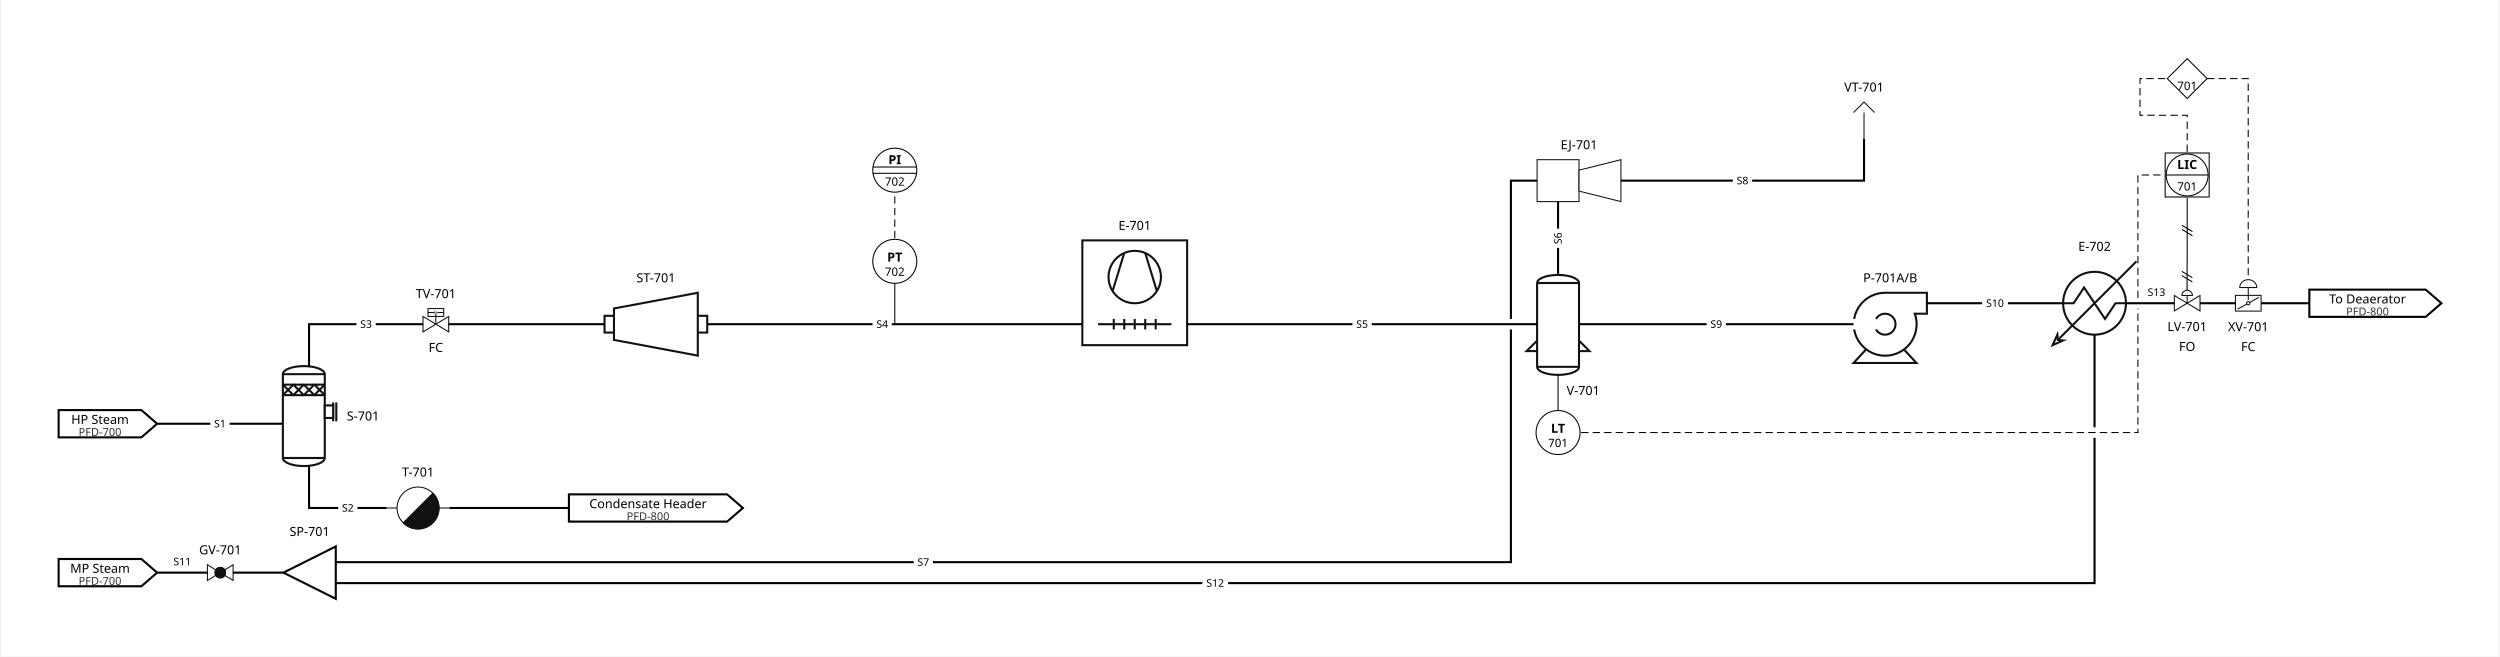
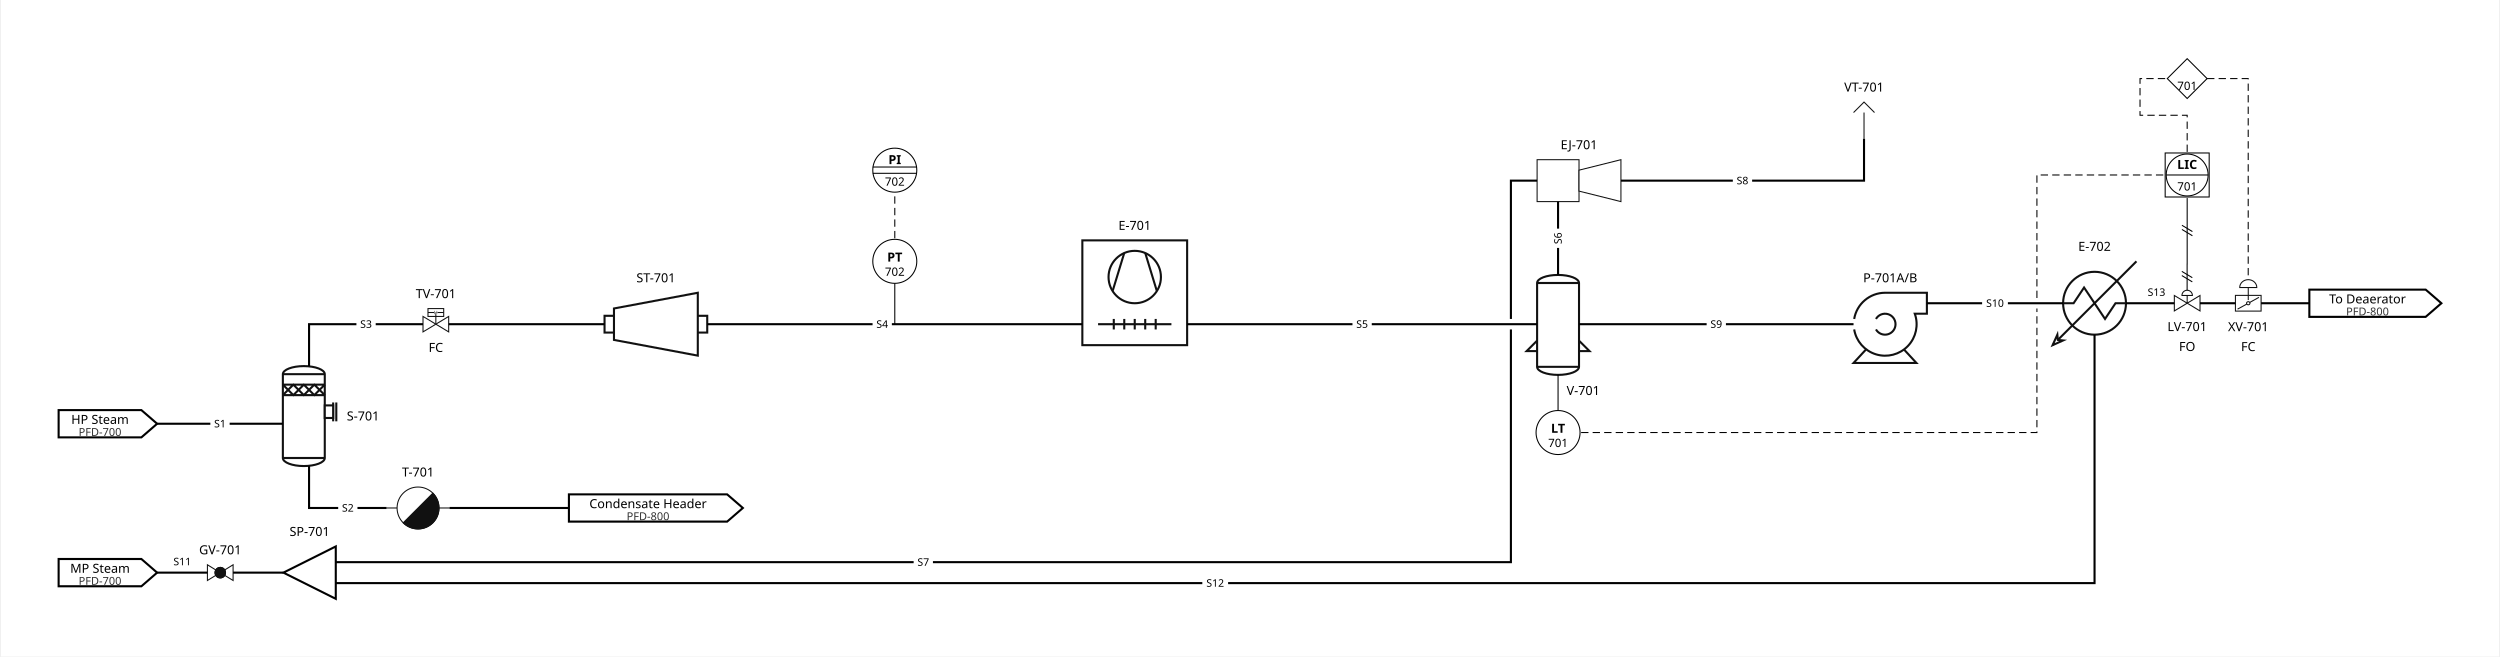
<svg xmlns="http://www.w3.org/2000/svg" width="2384" height="626" viewBox="-5.0 69.6 2384.0 626.5">
  <rect x="-5.0" y="69.6" width="2384.0" height="626.5" fill="white" />
  <defs>
    <symbol id="sym_ejector" viewBox="0 0 80.0 40.0" overflow="visible">
      <rect x="0.0" y="0.0" width="40.0" height="40.0" fill="white" stroke="#111" stroke-width="1" />
      <path d="M 40.0 10.0 L 80.0 0.0 L 80.0 40.0 L 40.0 30.0 Z" fill="white" stroke="#111" stroke-width="1" />
    </symbol>
    <symbol id="sym_fitting_steam_trap" viewBox="0 0 60.0 40.0" overflow="visible">
      <path d="M 0 20 L 10 20 M 50 20 L 60 20" fill="none" stroke="#111" stroke-width="1" />
      <circle cx="30" cy="20" r="20" fill="white" stroke="#111" stroke-width="1" />
      <path d="M 15.858 34.142 A 20 20 0 0 0 44.142 34.142 A 20 20 0 0 0 44.142 5.858 Z" fill="#111" stroke="#111" stroke-width="1" />
    </symbol>
    <symbol id="sym_heater" viewBox="0 0 80.0 80.0" overflow="visible">
      <ellipse cx="40.0" cy="40.0" rx="30.0" ry="30.0" fill="white" stroke="#111" stroke-width="2.0" />
      <path d="M 10.0 40.0 L 20.0 40.0 L 30.0 25.0 L 50.0 55.0 L 60.0 40.0 L 70.0 40.0 M 80.0 0.0 L 0.0 80.0" fill="none" stroke="#111" stroke-width="2.0" />
      <path d="M 4.5 70.0 L 0.0 80.0 L 10.0 75.5 L 5.0 75.0 Z" fill="white" stroke="#111" stroke-width="2.0" />
    </symbol>
    <symbol id="sym_hex_air_cooled" viewBox="0 0 100.0 100.0" overflow="visible">
      <rect x="0.0" y="0.0" width="100.0" height="100.0" fill="white" stroke="#111" stroke-width="2.0" />
      <path d="M 40.0 75.0 L 40.0 85.0 M 60.0 75.0 L 60.0 85.0 M 70.0 75.0 L 70.0 85.0 M 50.0 75.0 L 50.0 85.0 M 30.0 75.0 L 30.0 85.0 M 15.0 80.0 L 85.0 80.0 M 60.0 12.0 L 71.0 48.0 M 40.0 12.0 L 29.0 48.0" fill="none" stroke="#111" stroke-width="2.0" />
      <ellipse cx="50.0" cy="35.0" rx="25.0" ry="25.0" fill="none" stroke="#111" stroke-width="2.0" />
    </symbol>
    <symbol id="sym_instrument" viewBox="0 0 44.0 44.0" overflow="visible">
      <circle cx="22" cy="22" r="21" fill="white" stroke="black" stroke-width="1" />
    </symbol>
    <symbol id="sym_instrument_aux" viewBox="0 0 44.0 44.0" overflow="visible">
      <circle cx="22" cy="22" r="21" fill="white" stroke="black" stroke-width="1" />
      <line x1="1" y1="19" x2="43" y2="19" stroke="black" stroke-width="1" />
      <line x1="1" y1="25" x2="43" y2="25" stroke="black" stroke-width="1" />
    </symbol>
    <symbol id="sym_instrument_interlock" viewBox="0 0 40.0 40.0" overflow="visible">
      <polygon points="20,1 39,20 20,39 1,20" fill="white" stroke="black" stroke-width="1" />
    </symbol>
    <symbol id="sym_instrument_shared" viewBox="0 0 44.0 44.0" overflow="visible">
      <rect x="1" y="1" width="42" height="42" fill="white" stroke="black" stroke-width="1" />
      <circle cx="22" cy="22" r="20" fill="none" stroke="black" stroke-width="1" />
      <line x1="2" y1="22" x2="42" y2="22" stroke="black" stroke-width="1" />
    </symbol>
    <symbol id="sym_pump" viewBox="0 0 70.0 67.0" overflow="visible">
      <path d="M 12.0 54.0 L 0.0 67.0 L 60.0 67.0 L 48.0 54.0" fill="white" stroke="#111" stroke-width="2.0" />
      <path d="M 0.6 25.0 A 30.0 30.0 0.0 0 1 30.0 0.0 L 70.0 0.0 L 70.0 20.0 L 58.45 20.0 A 30.0 30.0 0.0 0 1 51.859 50.83 A 30.0 30.0 0.0 0 1 21.341 58.742 A 30.0 30.0 0.0 0 1 0.6 35.0" fill="white" stroke="#111" stroke-width="2.0" />
      <path d="M 21.4 25.0 A 10.0 10.0 0.0 1 1 21.4 35.0" fill="none" stroke="#111" stroke-width="2.0" />
    </symbol>
    <symbol id="sym_separator_knockout" viewBox="0 0 51.0 95.4" overflow="visible">
      <path d="M 40.0 7.69 L 40.0 87.69 A 20.0 7.692 0.0 0 1 20.0 95.382 A 20.0 7.692 0.0 0 1 0.0 87.69 L 0.0 7.69 A 20.0 7.692 0.0 0 1 20.0 -0.002 A 20.0 7.692 0.0 0 1 40.0 7.69 Z" fill="white" stroke="#111" stroke-width="2.0" />
      <path d="M 0.0 7.69 L 40.0 7.69 M 0.0 87.69 L 40.0 87.69 M 0.0 17.69 L 40.0 17.69 M 0.0 27.69 L 40.0 27.69 M 0.0 17.69 L 10.0 27.69 L 20.0 17.69 L 30.0 27.69 L 40.0 17.69 M 48.0 34.69 L 48.0 52.69 M 51.0 34.69 L 51.0 52.69 M 0.0 27.69 L 10.0 17.69 L 20.0 27.69 L 30.0 17.69 L 40.0 27.69" fill="none" stroke="#111" stroke-width="2.0" />
      <rect x="40.0" y="37.5" width="8.0" height="12.0" fill="white" stroke="#111" stroke-width="2.0" />
    </symbol>
    <symbol id="sym_splitter" viewBox="0 0 50.0 50.0" overflow="visible">
      <polygon points="0,25 50,0 50,50" fill="none" stroke="black" stroke-width="2" />
    </symbol>
    <symbol id="sym_turbine" viewBox="0 0 98.0 60.0" overflow="visible">
      <path d="M 0.0 22.0 L 9.0 22.0 L 9.0 15.0 L 89.0 0.0 L 89.0 22.0 L 98.0 22.0 L 98.0 38.0 L 89.0 38.0 L 89.0 60.0 L 9.0 45.0 L 9.0 38.0 L 0.0 38.0 Z M 9.0 22.0 L 9.0 38.0 M 89.0 22.0 L 89.0 38.0" fill="white" stroke="#111" stroke-width="2.0" />
    </symbol>
    <symbol id="sym_valve_butterfly_pneumatic" viewBox="0 0 24.5 30.0" overflow="visible">
      <rect x="0" y="15" width="24.5" height="15" fill="white" stroke="#111" stroke-width="1" />
      <path d="M 12.25 7.5 L 12.25 19.5 M 4.083 7.5 A 8.167 7.5 0 0 1 12.25 0 A 8.167 7.5 0 0 1 20.417 7.5 Z M 2.042 28.125 L 22.458 16.875" fill="white" stroke="#111" stroke-width="1" />
      <ellipse cx="12.25" cy="22.5" rx="1.633" ry="1.5" fill="white" stroke="#111" stroke-width="1" />
    </symbol>
    <symbol id="sym_valve_control" viewBox="0 0 24.5 19.8" overflow="visible">
      <g transform="scale(0.25)">
        <path d="M 0.0 79.0 L 0.0 20.0 L 98.0 79.0 L 98.0 20.0 Z M 29.0 20.0 A 20.0 20.0 0.0 0 1 49.0 0.0 A 20.0 20.0 0.0 0 1 69.0 20.0 Z M 49.0 20.0 L 49.0 49.0" fill="white" stroke="#111" stroke-width="4" />
      </g>
    </symbol>
    <symbol id="sym_valve_globe" viewBox="0 0 24.5 15.0" overflow="visible">
      <g transform="scale(0.25)">
        <path d="M 0.0 0.0 L 31.9 19.7 A 20.0 20.0 0.0 0 1 66.2 19.7 L 98.0 0.0 L 98.0 60.0 L 66.2 40.5 A 20.0 20.0 0.0 0 1 31.9 40.5 L 0.0 60.0 Z" fill="white" stroke="#111" stroke-width="4" />
        <path d="M 31.9 40.5 A 20.0 20.0 0.0 0 1 31.9 19.7 M 66.2 19.7 A 20.0 20.0 0.0 0 1 66.2 40.5" fill="none" stroke="#111" stroke-width="4" />
        <path d="M 31.9 19.7 A 20.0 20.0 0.0 0 1 66.2 19.7 A 20.0 20.0 0.0 0 1 66.2 40.5 A 20.0 20.0 0.0 0 1 31.9 40.5 A 20.0 20.0 0.0 0 1 31.9 19.7 Z" fill="#111" stroke="#111" stroke-width="4" />
      </g>
    </symbol>
    <symbol id="sym_valve_hydraulic" viewBox="0 0 24.5 22.2" overflow="visible">
      <g transform="scale(0.25)">
        <path d="M 0.0 89.0 L 0.0 30.0 L 98.0 89.0 L 98.0 30.0 Z" fill="white" stroke="#111" stroke-width="4" />
        <rect x="19.0" y="0.0" width="60.0" height="30.0" fill="white" stroke="#111" stroke-width="4" />
        <path d="M 49.0 15.0 L 49.0 59.0 M 19.0 15.0 L 79.0 15.0" fill="none" stroke="#111" stroke-width="4" />
        <text x="49.0" y="21.4" font-family="sans-serif" font-size="18.0" text-anchor="middle" fill="white" stroke="white" stroke-width="2.25" stroke-linejoin="round">H</text>
        <text x="49.0" y="21.4" font-family="sans-serif" font-size="18.0" text-anchor="middle" fill="#111">H</text>
      </g>
    </symbol>
    <symbol id="sym_vent" viewBox="0 0 20.0 35.0" overflow="visible">
      <g transform="scale(0.25)">
        <path d="M 40.0 40.0 L 40.0 140.0 M 0.0 40.0 L 40.0 0.0 L 80.0 40.0" fill="none" stroke="#111" stroke-width="4" />
      </g>
    </symbol>
    <symbol id="sym_vessel_dished" viewBox="0 0 60.0 95.4" overflow="visible">
      <path d="M 50.0 7.69 L 50.0 87.69 A 20.0 7.692 0.0 0 1 30.0 95.382 A 20.0 7.692 0.0 0 1 10.0 87.69 L 10.0 7.69 A 20.0 7.692 0.0 0 1 30.0 -0.002 A 20.0 7.692 0.0 0 1 50.0 7.69 Z M 10.0 7.69 L 50.0 7.69 M 10.0 87.69 L 50.0 87.69 M 50.0 62.69 L 60.0 72.69 L 50.0 72.69 Z M 10.0 62.69 L 0.0 72.69 L 10.0 72.69 Z" fill="white" stroke="#111" stroke-width="2.0" />
    </symbol>
  </defs>
  <g id="units">
    <polygon points="50.0,461.0 129.0,461.0 144.0,474.0 129.0,487.0 50.0,487.0" fill="transparent" stroke="black" stroke-width="2" />
    <text x="89.5" y="470.0" font-family="sans-serif" font-size="12" text-anchor="middle" dominant-baseline="middle">HP Steam</text>
    <text x="89.5" y="482.0" font-family="sans-serif" font-size="10.5" text-anchor="middle" dominant-baseline="middle" fill="#333">PFD-700</text>
    <use href="#sym_separator_knockout" x="264" y="419" width="51.0" height="95.4" />
    <use href="#sym_valve_globe" x="192" y="608.6" width="24.5" height="15.0" />
    <use href="#sym_fitting_steam_trap" x="363" y="534.4" width="60.0" height="40.0" />
    <polygon points="537.0,541.4 688.0,541.4 703.0,554.4 688.0,567.4 537.0,567.4" fill="transparent" stroke="black" stroke-width="2" />
    <text x="612.5" y="550.4" font-family="sans-serif" font-size="12" text-anchor="middle" dominant-baseline="middle">Condensate Header</text>
    <text x="612.5" y="562.4" font-family="sans-serif" font-size="10.5" text-anchor="middle" dominant-baseline="middle" fill="#333">PFD-800</text>
    <use href="#sym_valve_hydraulic" x="397.75" y="364.1" width="24.5" height="22.2" />
    <use href="#sym_turbine" x="571" y="349" width="98.0" height="60.0" />
    <use href="#sym_hex_air_cooled" x="1027" y="299" width="100.0" height="100.0" />
    <use href="#sym_ejector" x="1461" y="222" width="80.0" height="40.0" />
    <use href="#sym_vessel_dished" x="1451" y="332" width="60.0" height="95.4" />
    <use href="#sym_splitter" x="264.5" y="591.1" width="50.0" height="50.0" />
    <use href="#sym_vent" x="1763" y="167" width="20.0" height="35.0" />
    <use href="#sym_pump" x="1763" y="349" width="70.0" height="67.0" />
    <use href="#sym_heater" x="1953" y="319" width="80.0" height="80.0" />
    <polygon points="50.0,603.1 129.0,603.1 144.0,616.1 129.0,629.1 50.0,629.1" fill="transparent" stroke="black" stroke-width="2" />
    <text x="89.5" y="612.1" font-family="sans-serif" font-size="12" text-anchor="middle" dominant-baseline="middle">MP Steam</text>
    <text x="89.5" y="624.1" font-family="sans-serif" font-size="10.5" text-anchor="middle" dominant-baseline="middle" fill="#333">PFD-700</text>
    <use href="#sym_valve_control" x="2069.15" y="346.6" width="24.5" height="19.8" />
    <use href="#sym_valve_butterfly_pneumatic" x="2127.45" y="336.5" width="24.5" height="30.0" />
    <polygon points="2198.0,346.0 2309.0,346.0 2324.0,359.0 2309.0,372.0 2198.0,372.0" fill="transparent" stroke="black" stroke-width="2" />
    <text x="2253.5" y="355.0" font-family="sans-serif" font-size="12" text-anchor="middle" dominant-baseline="middle">To Deaerator</text>
    <text x="2253.5" y="367.0" font-family="sans-serif" font-size="10.5" text-anchor="middle" dominant-baseline="middle" fill="#333">PFD-800</text>
  </g>
  <g id="streams">
    <path d="M 144.0,474.0 L 264.0,474.0" fill="none" stroke="black" stroke-width="2" />
    <path d="M 289.0,514.4 L 289.0,554.4 L 363.0,554.4" fill="none" stroke="black" stroke-width="2" />
    <path d="M 423.0,554.4 L 537.0,554.4" fill="none" stroke="black" stroke-width="2" />
    <path d="M 289.0,419.0 L 289.0,379.0 L 397.75,379.0" fill="none" stroke="black" stroke-width="2" />
    <path d="M 422.25,379.0 L 571.0,379.0" fill="none" stroke="black" stroke-width="2" />
    <path d="M 669.0,379.0 L 1027.0,379.0" fill="none" stroke="black" stroke-width="2" />
    <path d="M 1127.0,379.0 L 1461.0,379.0" fill="none" stroke="black" stroke-width="2" />
    <path d="M 1481.0,332.0 L 1481.0,262.0" fill="none" stroke="black" stroke-width="2" />
    <path d="M 314.5,606.1 L 1436.0,606.1 L 1436.0,384 M 1436.0,374 L 1436.0,242.0 L 1461.0,242.0" fill="none" stroke="black" stroke-width="2" />
    <path d="M 1541.0,242.0 L 1773.0,242.0 L 1773.0,202.0" fill="none" stroke="black" stroke-width="2" />
    <path d="M 1501.0,379.0 L 1763.0,379.0" fill="none" stroke="black" stroke-width="2" />
    <path d="M 1833.0,359.0 L 1962.9,359.0" fill="none" stroke="black" stroke-width="2" />
    <path d="M 144.0,616.1 L 192.0,616.1" fill="none" stroke="black" stroke-width="2" />
    <path d="M 216.5,616.1 L 264.5,616.1" fill="none" stroke="black" stroke-width="2" />
-     <path d="M 314.5,626.1 L 1993.0,626.1 L 1993.0,487.4 M 1993.0,477.4 L 1993.0,389.1" fill="none" stroke="black" stroke-width="2" />
+     <path d="M 314.5,626.1 L 1993.0,626.1 L 1993.0,389.1" fill="none" stroke="black" stroke-width="2" />
    <path d="M 2023.1,359.0 L 2069.15,359.0" fill="none" stroke="black" stroke-width="2" />
    <path d="M 2093.65,359.0 L 2127.45,359.0" fill="none" stroke="black" stroke-width="2" />
    <path d="M 2151.95,359.0 L 2198.0,359.0" fill="none" stroke="black" stroke-width="2" />
-     <path d="M 1503.0,482.4 L 2034.4,482.4 L 2034.4,364 M 2034.4,354 L 2034.4,236.6 L 2059.4,236.6" fill="none" stroke="black" stroke-width="1" stroke-dasharray="7,4" />
+     <path d="M 1503.0,482.4 L 1938.0,482.4 L 1938.0,364 M 1938.0,354 L 1938.0,236.6 L 2059.4,236.6" fill="none" stroke="black" stroke-width="1" stroke-dasharray="7,4" />
    <path d="M 2081.4,258.6 L 2081.4,321.6 L 2081.35,321.6 L 2081.35,346.6" fill="none" stroke="black" stroke-width="1" />
    <line x1="2076.4" y1="284.6" x2="2086.4" y2="290.6" stroke="black" stroke-width="1" />
    <line x1="2076.4" y1="288.6" x2="2086.4" y2="294.6" stroke="black" stroke-width="1" />
    <line x1="2076.3" y1="328.6" x2="2086.3" y2="334.6" stroke="black" stroke-width="1" />
    <line x1="2076.3" y1="332.6" x2="2086.3" y2="338.6" stroke="black" stroke-width="1" />
    <path d="M 2081.4,214.6 L 2081.4,179.6 L 2036.4,179.6 L 2036.4,144.6 L 2062.4,144.6" fill="none" stroke="black" stroke-width="1" stroke-dasharray="7,4" />
    <path d="M 2100.4,144.6 L 2139.65,144.6 L 2139.65,336.5" fill="none" stroke="black" stroke-width="1" stroke-dasharray="7,4" />
    <path d="M 848.0,297.0 L 848.0,254.0" fill="none" stroke="black" stroke-width="1" stroke-dasharray="7,4" />
    <rect x="194.8" y="467.5" width="18.4" height="13.0" fill="white" />
    <text x="204.0" y="474.0" font-family="sans-serif" font-size="10" text-anchor="middle" dominant-baseline="middle" fill="black">S1</text>
    <rect x="316.8" y="547.9" width="18.4" height="13.0" fill="white" />
    <text x="326.0" y="554.4" font-family="sans-serif" font-size="10" text-anchor="middle" dominant-baseline="middle" fill="black">S2</text>
    <rect x="334.2" y="372.5" width="18.4" height="13.0" fill="white" />
    <text x="343.4" y="379.0" font-family="sans-serif" font-size="10" text-anchor="middle" dominant-baseline="middle" fill="black">S3</text>
    <rect x="826.8" y="372.5" width="18.4" height="13.0" fill="white" />
    <text x="836.0" y="379.0" font-family="sans-serif" font-size="10" text-anchor="middle" dominant-baseline="middle" fill="black">S4</text>
    <rect x="1284.8" y="372.5" width="18.4" height="13.0" fill="white" />
    <text x="1294.0" y="379.0" font-family="sans-serif" font-size="10" text-anchor="middle" dominant-baseline="middle" fill="black">S5</text>
    <rect x="1474.5" y="287.8" width="13.0" height="18.4" fill="white" />
    <text x="1481.0" y="297.0" font-family="sans-serif" font-size="10" text-anchor="middle" dominant-baseline="middle" fill="black" transform="rotate(-90, 1481.0, 297.0)">S6</text>
    <rect x="866.0" y="599.6" width="18.4" height="13.0" fill="white" />
    <text x="875.2" y="606.1" font-family="sans-serif" font-size="10" text-anchor="middle" dominant-baseline="middle" fill="black">S7</text>
    <rect x="1647.8" y="235.5" width="18.4" height="13.0" fill="white" />
    <text x="1657.0" y="242.0" font-family="sans-serif" font-size="10" text-anchor="middle" dominant-baseline="middle" fill="black">S8</text>
    <rect x="1622.8" y="372.5" width="18.4" height="13.0" fill="white" />
    <text x="1632.0" y="379.0" font-family="sans-serif" font-size="10" text-anchor="middle" dominant-baseline="middle" fill="black">S9</text>
    <rect x="1885.7" y="352.5" width="24.6" height="13.0" fill="white" />
    <text x="1898.0" y="359.0" font-family="sans-serif" font-size="10" text-anchor="middle" dominant-baseline="middle" fill="black">S10</text>
    <rect x="155.7" y="599.1" width="24.6" height="13.0" fill="white" />
    <text x="168.0" y="605.6" font-family="sans-serif" font-size="10" text-anchor="middle" dominant-baseline="middle" fill="black">S11</text>
    <rect x="1141.5" y="619.6" width="24.6" height="13.0" fill="white" />
    <text x="1153.8" y="626.1" font-family="sans-serif" font-size="10" text-anchor="middle" dominant-baseline="middle" fill="black">S12</text>
    <rect x="2039.8" y="342.0" width="24.6" height="13.0" fill="white" />
    <text x="2052.1" y="348.5" font-family="sans-serif" font-size="10" text-anchor="middle" dominant-baseline="middle" fill="black">S13</text>
  </g>
  <g id="instrument_taps">
    <line x1="1481" y1="427.4" x2="1481" y2="482.4" stroke="black" stroke-width="1" />
    <line x1="848" y1="379" x2="848" y2="319" stroke="black" stroke-width="1" />
  </g>
  <g id="instruments">
    <use href="#sym_instrument" x="1459" y="460.4" width="44.0" height="44.0" />
    <text x="1481.0" y="478.4" font-family="sans-serif" font-size="12" font-weight="bold" text-anchor="middle" dominant-baseline="middle">LT</text>
    <text x="1481.0" y="492.4" font-family="sans-serif" font-size="11" text-anchor="middle" dominant-baseline="middle">701</text>
    <use href="#sym_instrument_shared" x="2059.4" y="214.6" width="44.0" height="44.0" />
    <text x="2081.4" y="226.6" font-family="sans-serif" font-size="12" font-weight="bold" text-anchor="middle" dominant-baseline="middle">LIC</text>
    <text x="2081.4" y="247.6" font-family="sans-serif" font-size="11" text-anchor="middle" dominant-baseline="middle">701</text>
    <use href="#sym_instrument_interlock" x="2061.4" y="124.6" width="40.0" height="40.0" />
    <text x="2081.4" y="151.6" font-family="sans-serif" font-size="11" text-anchor="middle" dominant-baseline="middle">701</text>
    <use href="#sym_instrument" x="826" y="297" width="44.0" height="44.0" />
    <text x="848.0" y="315.0" font-family="sans-serif" font-size="12" font-weight="bold" text-anchor="middle" dominant-baseline="middle">PT</text>
    <text x="848.0" y="329.0" font-family="sans-serif" font-size="11" text-anchor="middle" dominant-baseline="middle">702</text>
    <use href="#sym_instrument_aux" x="826" y="210" width="44.0" height="44.0" />
    <text x="848.0" y="222.0" font-family="sans-serif" font-size="12" font-weight="bold" text-anchor="middle" dominant-baseline="middle">PI</text>
    <text x="848.0" y="243.0" font-family="sans-serif" font-size="11" text-anchor="middle" dominant-baseline="middle">702</text>
  </g>
  <g id="unit_labels">
    <rect x="325.0" y="459.2" width="41.0" height="15.0" fill="white" />
    <text x="325.0" y="466.7" font-family="sans-serif" font-size="12" text-anchor="start" dominant-baseline="middle">S-701</text>
    <rect x="180.4" y="586.6" width="47.6" height="15.0" fill="white" />
    <text x="204.25" y="598.6" font-family="sans-serif" font-size="12" text-anchor="middle" dominant-baseline="baseline">GV-701</text>
    <rect x="372.5" y="512.4" width="41.0" height="15.0" fill="white" />
    <text x="393.0" y="524.4" font-family="sans-serif" font-size="12" text-anchor="middle" dominant-baseline="baseline">T-701</text>
    <rect x="386.2" y="342.1" width="47.6" height="15.0" fill="white" />
    <text x="410.0" y="354.1" font-family="sans-serif" font-size="12" text-anchor="middle" dominant-baseline="baseline">TV-701</text>
    <rect x="399.4" y="393.8" width="21.2" height="15.0" fill="white" />
    <text x="410.0" y="401.3" font-family="sans-serif" font-size="12" text-anchor="middle" dominant-baseline="middle">FC</text>
    <rect x="596.2" y="327.0" width="47.6" height="15.0" fill="white" />
    <text x="620.0" y="339.0" font-family="sans-serif" font-size="12" text-anchor="middle" dominant-baseline="baseline">ST-701</text>
    <rect x="1056.5" y="277.0" width="41.0" height="15.0" fill="white" />
    <text x="1077.0" y="289.0" font-family="sans-serif" font-size="12" text-anchor="middle" dominant-baseline="baseline">E-701</text>
    <rect x="1477.2" y="200.0" width="47.6" height="15.0" fill="white" />
    <text x="1501.0" y="212.0" font-family="sans-serif" font-size="12" text-anchor="middle" dominant-baseline="baseline">EJ-701</text>
    <rect x="1484.5" y="434.9" width="41.0" height="15.0" fill="white" />
    <text x="1505.0" y="442.4" font-family="sans-serif" font-size="12" text-anchor="middle" dominant-baseline="middle">V-701</text>
    <rect x="265.7" y="569.1" width="47.6" height="15.0" fill="white" />
    <text x="289.5" y="581.1" font-family="sans-serif" font-size="12" text-anchor="middle" dominant-baseline="baseline">SP-701</text>
    <rect x="1749.2" y="145.0" width="47.6" height="15.0" fill="white" />
    <text x="1773.0" y="157.0" font-family="sans-serif" font-size="12" text-anchor="middle" dominant-baseline="baseline">VT-701</text>
    <rect x="1767.6" y="327.0" width="60.8" height="15.0" fill="white" />
    <text x="1798.0" y="339.0" font-family="sans-serif" font-size="12" text-anchor="middle" dominant-baseline="baseline">P-701A/B</text>
    <rect x="1972.5" y="297.0" width="41.0" height="15.0" fill="white" />
    <text x="1993.0" y="309.0" font-family="sans-serif" font-size="12" text-anchor="middle" dominant-baseline="baseline">E-702</text>
    <rect x="2057.6" y="373.9" width="47.6" height="15.0" fill="white" />
    <text x="2081.4" y="381.4" font-family="sans-serif" font-size="12" text-anchor="middle" dominant-baseline="middle">LV-701</text>
    <rect x="2070.8" y="392.9" width="21.2" height="15.0" fill="white" />
    <text x="2081.4" y="400.4" font-family="sans-serif" font-size="12" text-anchor="middle" dominant-baseline="middle">FO</text>
    <rect x="2115.9" y="374.0" width="47.6" height="15.0" fill="white" />
    <text x="2139.7" y="381.5" font-family="sans-serif" font-size="12" text-anchor="middle" dominant-baseline="middle">XV-701</text>
    <rect x="2129.1" y="393.0" width="21.2" height="15.0" fill="white" />
    <text x="2139.7" y="400.5" font-family="sans-serif" font-size="12" text-anchor="middle" dominant-baseline="middle">FC</text>
  </g>
</svg>
